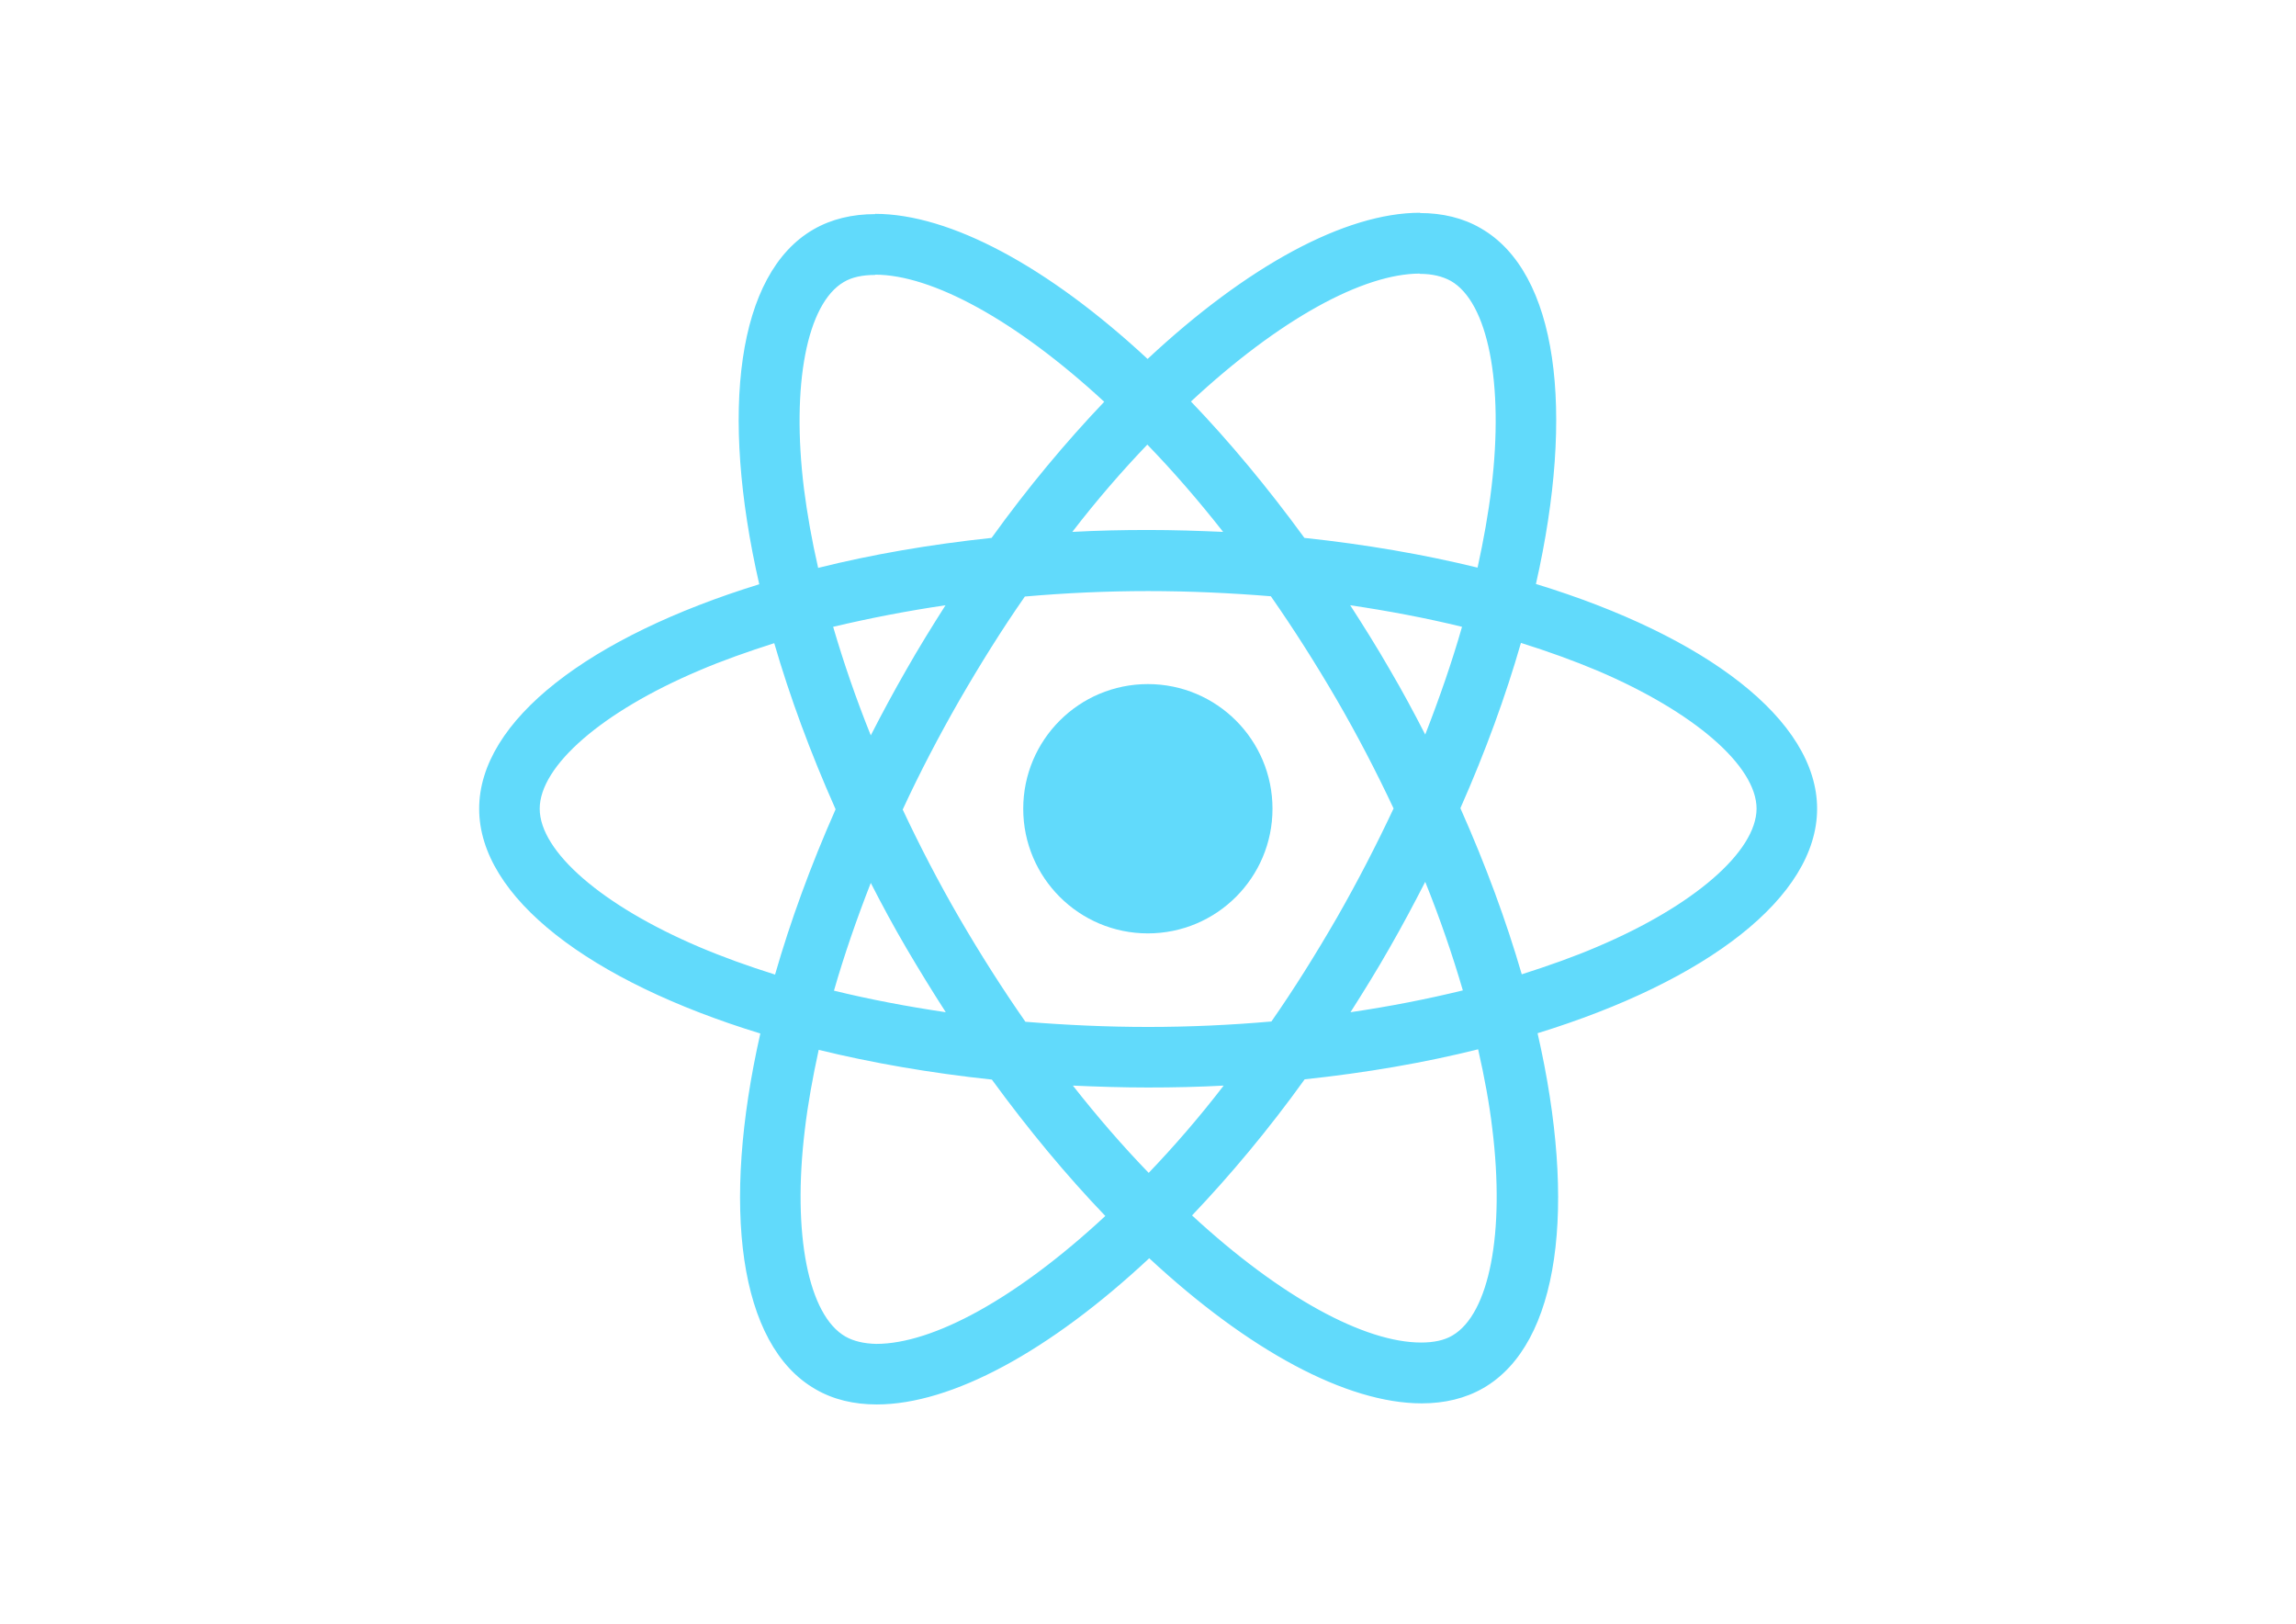
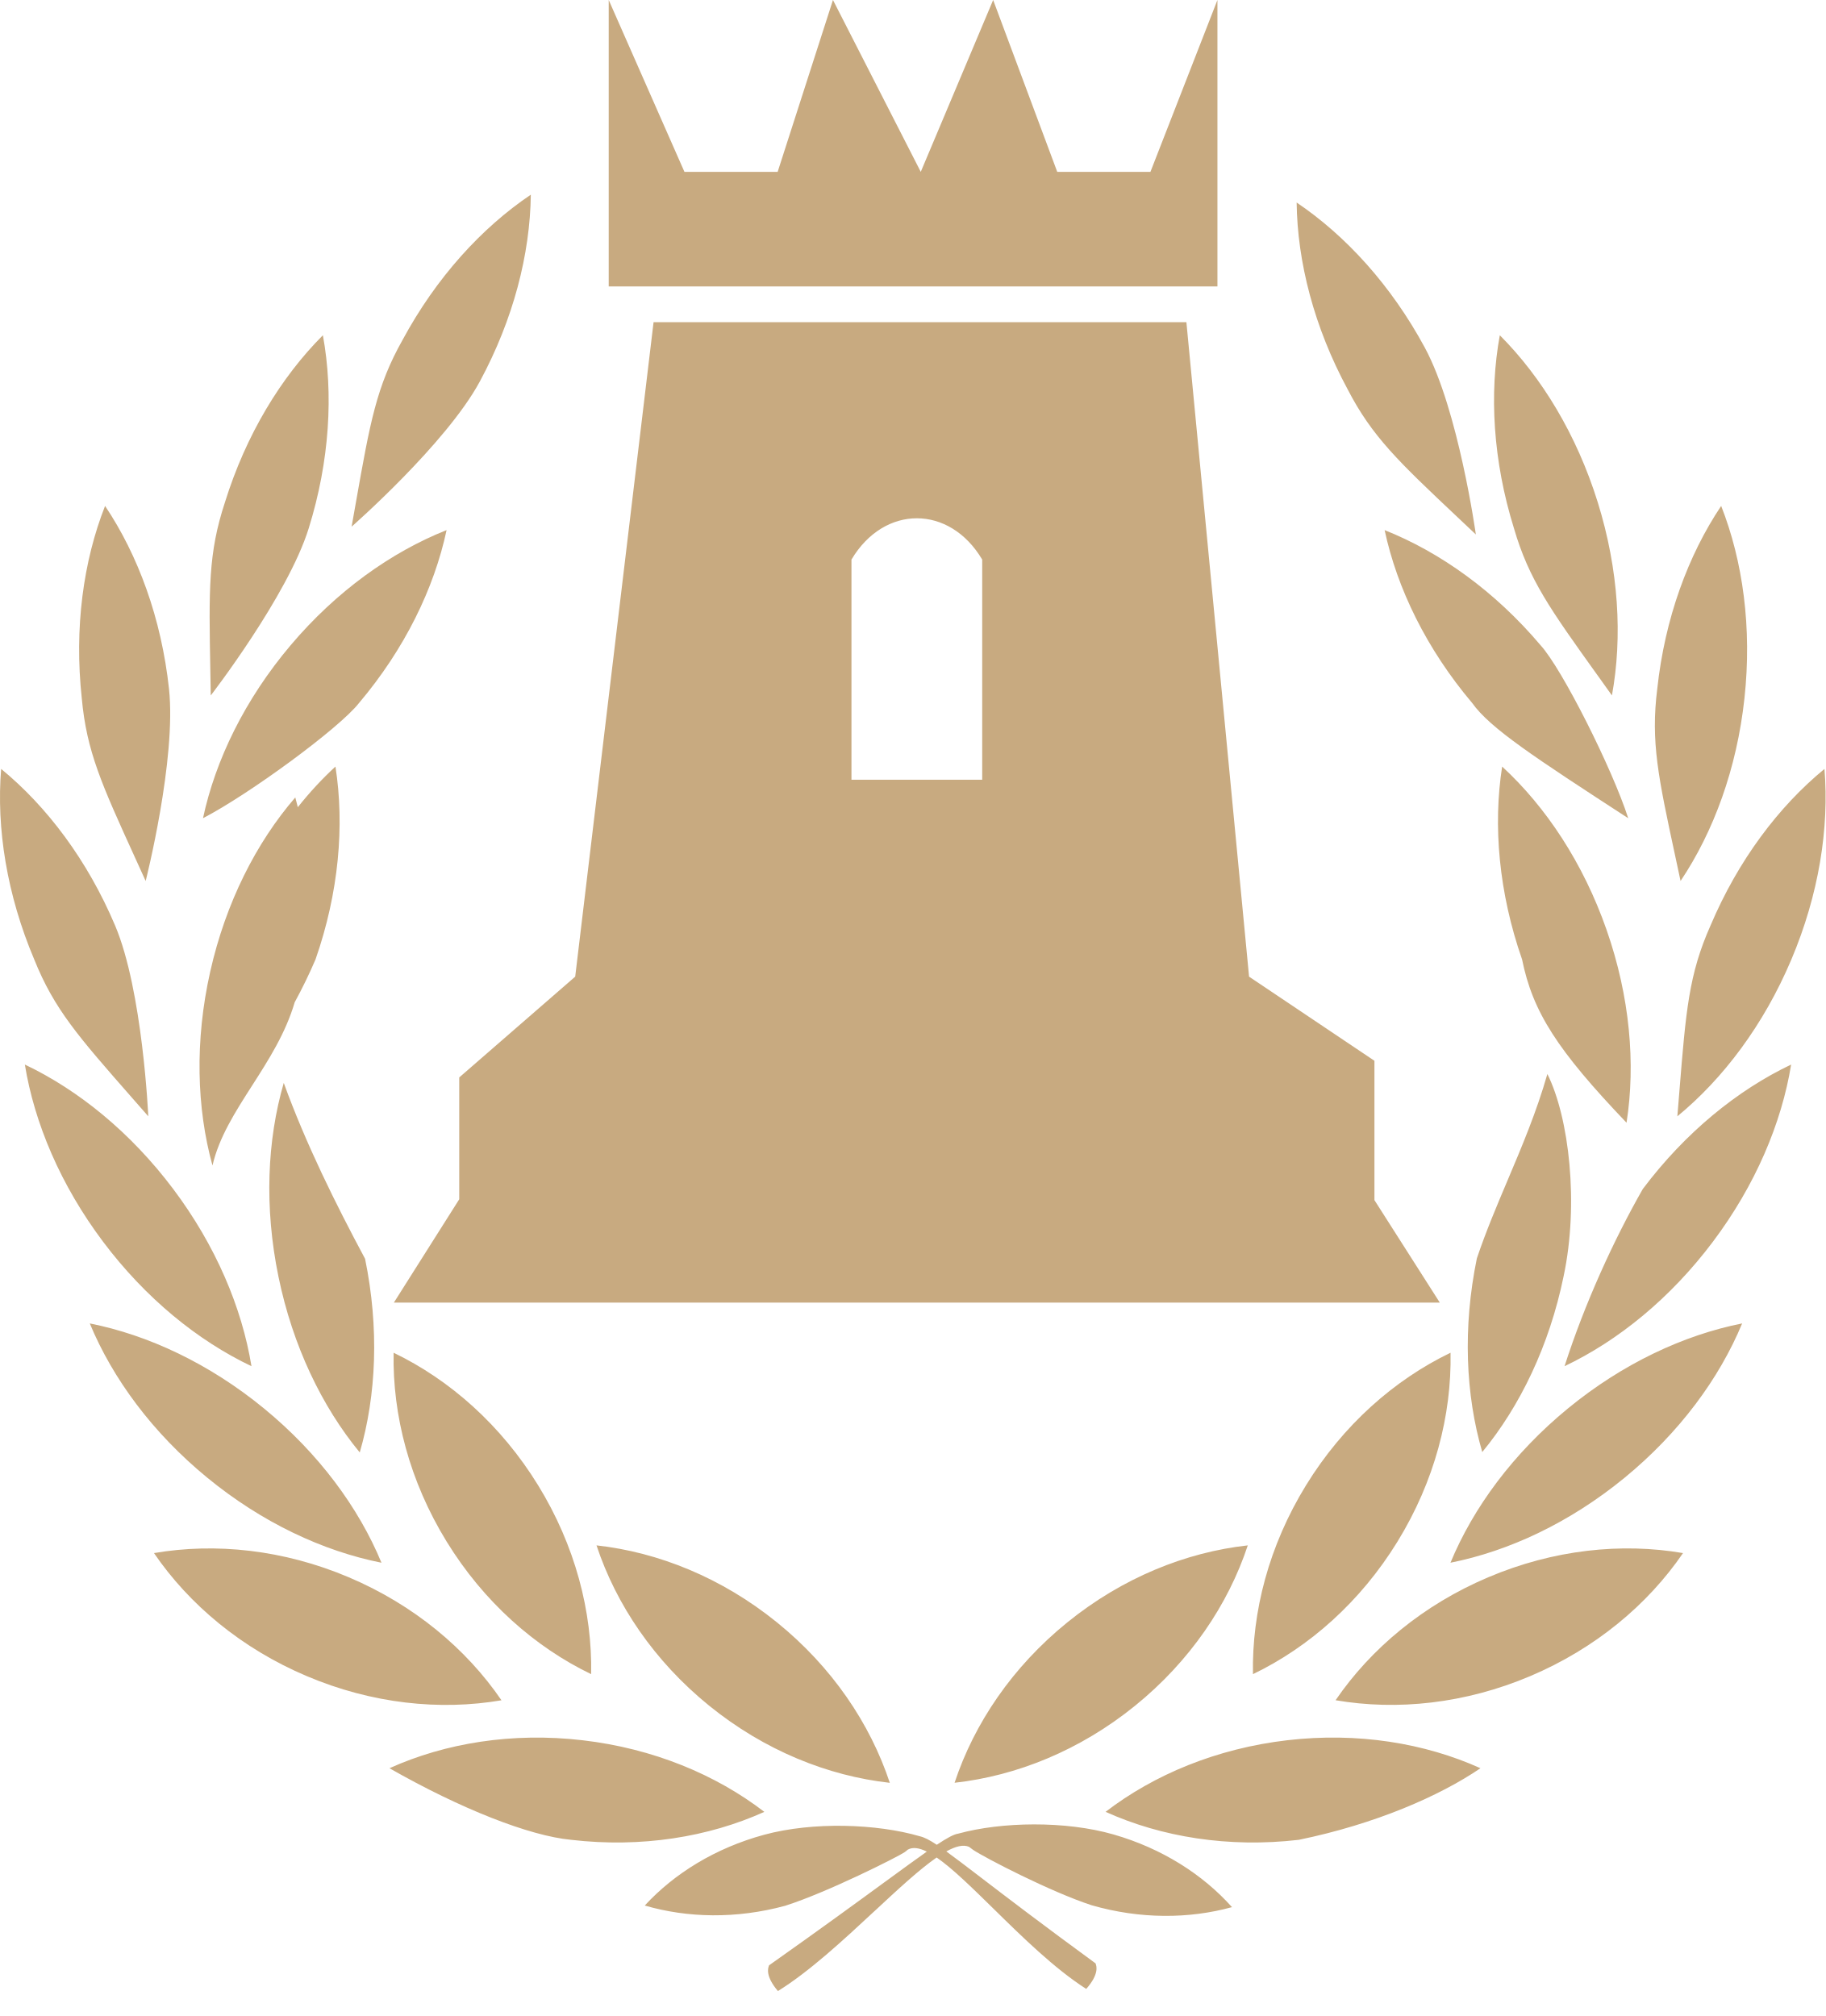
- <svg xmlns="http://www.w3.org/2000/svg" viewBox="0 0 841.9 595.3">
-   <g fill="#61DAFB">
-     <path d="M666.3 296.5c0-32.5-40.7-63.3-103.1-82.4 14.4-63.6 8-114.2-20.2-130.4-6.5-3.8-14.1-5.6-22.4-5.6v22.3c4.6 0 8.3.9 11.4 2.6 13.6 7.8 19.5 37.5 14.9 75.7-1.1 9.4-2.9 19.3-5.1 29.4-19.6-4.8-41-8.5-63.5-10.9-13.5-18.5-27.5-35.3-41.6-50 32.6-30.3 63.2-46.9 84-46.9V78c-27.5 0-63.5 19.6-99.9 53.6-36.4-33.8-72.4-53.2-99.9-53.2v22.3c20.7 0 51.4 16.5 84 46.6-14 14.7-28 31.4-41.3 49.9-22.6 2.4-44 6.1-63.6 11-2.3-10-4-19.7-5.2-29-4.7-38.2 1.1-67.9 14.6-75.8 3-1.8 6.9-2.6 11.5-2.6V78.5c-8.4 0-16 1.8-22.6 5.6-28.1 16.2-34.4 66.7-19.9 130.1-62.2 19.2-102.7 49.9-102.7 82.3 0 32.5 40.7 63.3 103.1 82.4-14.4 63.6-8 114.2 20.2 130.4 6.5 3.8 14.1 5.6 22.5 5.6 27.5 0 63.5-19.6 99.9-53.6 36.4 33.8 72.4 53.2 99.9 53.2 8.4 0 16-1.8 22.6-5.6 28.1-16.2 34.4-66.7 19.9-130.1 62-19.1 102.5-49.9 102.5-82.3zm-130.2-66.7c-3.7 12.9-8.3 26.2-13.5 39.5-4.1-8-8.4-16-13.1-24-4.6-8-9.5-15.8-14.4-23.4 14.2 2.1 27.9 4.7 41 7.9zm-45.8 106.5c-7.8 13.5-15.8 26.3-24.1 38.2-14.9 1.3-30 2-45.2 2-15.1 0-30.2-.7-45-1.9-8.3-11.9-16.4-24.6-24.2-38-7.6-13.1-14.5-26.4-20.8-39.8 6.2-13.4 13.2-26.8 20.7-39.9 7.8-13.5 15.8-26.3 24.1-38.2 14.9-1.3 30-2 45.2-2 15.1 0 30.2.7 45 1.9 8.3 11.9 16.4 24.6 24.2 38 7.6 13.1 14.5 26.4 20.8 39.8-6.3 13.4-13.2 26.8-20.7 39.9zm32.3-13c5.4 13.4 10 26.8 13.8 39.8-13.1 3.2-26.9 5.9-41.2 8 4.9-7.7 9.8-15.6 14.4-23.7 4.6-8 8.9-16.1 13-24.1zM421.2 430c-9.3-9.6-18.6-20.3-27.8-32 9 .4 18.2.7 27.5.7 9.4 0 18.7-.2 27.8-.7-9 11.7-18.3 22.4-27.5 32zm-74.4-58.9c-14.2-2.1-27.9-4.7-41-7.9 3.7-12.9 8.3-26.2 13.5-39.5 4.1 8 8.4 16 13.1 24 4.7 8 9.5 15.8 14.4 23.4zM420.7 163c9.3 9.6 18.6 20.3 27.8 32-9-.4-18.2-.7-27.5-.7-9.4 0-18.7.2-27.8.7 9-11.7 18.3-22.4 27.5-32zm-74 58.9c-4.9 7.7-9.8 15.6-14.4 23.7-4.6 8-8.9 16-13 24-5.4-13.4-10-26.8-13.8-39.8 13.1-3.1 26.9-5.8 41.2-7.9zm-90.5 125.2c-35.4-15.1-58.3-34.9-58.3-50.6 0-15.7 22.9-35.6 58.3-50.6 8.6-3.7 18-7 27.7-10.1 5.7 19.6 13.2 40 22.5 60.9-9.2 20.8-16.6 41.1-22.2 60.6-9.9-3.1-19.3-6.5-28-10.2zM310 490c-13.6-7.8-19.5-37.5-14.9-75.7 1.1-9.4 2.9-19.3 5.1-29.4 19.6 4.8 41 8.5 63.5 10.9 13.5 18.5 27.5 35.3 41.6 50-32.6 30.3-63.2 46.9-84 46.9-4.5-.1-8.3-1-11.3-2.7zm237.2-76.2c4.7 38.2-1.1 67.9-14.6 75.8-3 1.8-6.9 2.6-11.5 2.6-20.7 0-51.4-16.5-84-46.6 14-14.7 28-31.4 41.3-49.9 22.6-2.4 44-6.1 63.6-11 2.3 10.1 4.1 19.8 5.2 29.1zm38.5-66.7c-8.6 3.7-18 7-27.7 10.1-5.7-19.6-13.2-40-22.5-60.9 9.2-20.8 16.6-41.1 22.2-60.6 9.9 3.1 19.3 6.5 28.1 10.2 35.4 15.1 58.3 34.9 58.3 50.6-.1 15.7-23 35.6-58.4 50.6zM320.8 78.4z" />
-     <circle cx="420.9" cy="296.5" r="45.7" />
-     <path d="M520.5 78.1z" />
-   </g>
+ <svg xmlns="http://www.w3.org/2000/svg" width="67" height="74" viewBox="0 0 67 74" fill="none">
+   <path id="Joint-Logo" fill-rule="evenodd" clip-rule="evenodd" d="M22.34 10.513H44.68V0L42.221 6.308H38.801L36.449 0L33.792 6.308L30.57 0L28.54 6.308H25.119L22.34 0V5.256V10.513ZM17.609 14.004C16.375 16.29 12.904 19.332 12.904 19.332C12.96 19.017 13.013 18.719 13.063 18.435C13.583 15.496 13.816 14.18 14.776 12.475C16.01 10.189 17.675 8.363 19.481 7.146C19.455 9.324 18.843 11.718 17.609 14.004ZM54.164 19.619C54.164 19.619 53.526 15.048 52.292 12.762C51.058 10.476 49.392 8.651 47.587 7.434C47.613 9.611 48.225 12.005 49.459 14.291C50.358 16.029 51.331 16.947 53.502 18.994L53.503 18.995C53.712 19.192 53.932 19.399 54.164 19.619ZM59.158 25.527C59.55 23.385 59.41 20.918 58.638 18.438C57.865 15.957 56.581 13.846 55.043 12.306C54.651 14.447 54.791 16.914 55.563 19.395C56.112 21.273 56.89 22.36 58.628 24.786L58.629 24.786C58.796 25.02 58.972 25.267 59.158 25.527ZM64.022 25.628C63.743 28.211 62.889 30.529 61.677 32.338C61.61 32.025 61.546 31.729 61.486 31.447C60.858 28.53 60.577 27.223 60.822 25.281C61.101 22.698 61.955 20.38 63.167 18.571C63.964 20.597 64.302 23.045 64.022 25.628ZM61.559 40.976C63.241 39.594 64.728 37.62 65.74 35.228C66.753 32.836 67.136 30.395 66.958 28.225C65.275 29.607 63.789 31.581 62.776 33.973C61.981 35.761 61.873 37.094 61.633 40.068C61.609 40.355 61.585 40.657 61.559 40.976ZM9.251 39.85C8.634 40.814 8.039 41.742 7.798 42.781C7.215 40.673 7.145 38.2 7.715 35.666C8.285 33.131 9.407 30.926 10.837 29.271C10.869 29.389 10.9 29.509 10.93 29.629C11.364 29.083 11.826 28.584 12.311 28.138C12.649 30.299 12.436 32.763 11.58 35.216C11.348 35.76 11.09 36.285 10.816 36.789C10.479 37.934 9.854 38.909 9.251 39.85ZM53.232 57.362C55.377 56.936 57.618 55.888 59.626 54.24C61.634 52.592 63.1 50.599 63.937 48.578C61.791 49.004 59.55 50.052 57.542 51.7C55.534 53.348 54.068 55.341 53.232 57.362ZM51.289 56.585C49.929 58.798 48.049 60.457 45.984 61.452C45.94 59.161 46.57 56.734 47.93 54.521C49.29 52.308 51.17 50.649 53.235 49.654C53.279 51.945 52.649 54.372 51.289 56.585ZM32.656 65.441C31.935 63.265 30.534 61.186 28.514 59.551C26.495 57.916 24.169 56.977 21.892 56.725C22.612 58.901 24.014 60.98 26.033 62.615C28.052 64.25 30.378 65.189 32.656 65.441ZM18.404 62.411C17.111 60.519 15.189 58.908 12.796 57.894C10.404 56.881 7.91 56.621 5.651 57.008C6.944 58.9 8.866 60.511 11.258 61.524C13.651 62.538 16.145 62.798 18.404 62.411ZM21.385 63.879C23.966 64.179 26.268 65.136 28.051 66.507C26.001 67.431 23.54 67.834 20.959 67.533C19.425 67.387 16.914 66.399 14.293 64.905C16.343 63.98 18.804 63.578 21.385 63.879ZM40.575 66.506C42.625 67.431 45.086 67.834 47.667 67.533C50.476 66.955 52.842 65.922 54.333 64.905C52.284 63.98 49.823 63.578 47.242 63.878C44.66 64.179 42.358 65.136 40.575 66.506ZM28.049 67.346C29.839 66.861 32.183 66.943 33.752 67.401C33.918 67.439 34.107 67.534 34.38 67.715C34.768 67.457 35.011 67.328 35.168 67.306C36.745 66.872 39.09 66.825 40.872 67.338C42.653 67.852 44.146 68.808 45.214 70.004C43.637 70.438 41.842 70.448 40.061 69.934C38.556 69.443 36.138 68.188 35.715 67.903C35.657 67.863 35.607 67.826 35.564 67.791C35.355 67.698 35.072 67.77 34.73 67.959C35.045 68.187 35.449 68.496 35.986 68.906C36.915 69.617 38.245 70.634 40.208 72.069L40.209 72.071L40.21 72.076C40.21 72.078 40.211 72.08 40.212 72.083C40.213 72.085 40.213 72.087 40.214 72.09C40.242 72.171 40.343 72.464 39.865 73.006C38.698 72.259 37.516 71.098 36.465 70.065L36.465 70.065C35.673 69.288 34.956 68.583 34.375 68.182C33.736 68.624 32.947 69.357 32.096 70.149L32.095 70.149L32.095 70.149C30.959 71.205 29.71 72.366 28.55 73.084C28.082 72.534 28.188 72.243 28.217 72.162C28.219 72.157 28.22 72.153 28.221 72.149L28.222 72.145L28.223 72.143L28.223 72.141C30.09 70.822 31.466 69.817 32.483 69.073L32.484 69.073C33.126 68.604 33.625 68.239 34.014 67.966C33.735 67.827 33.498 67.791 33.315 67.894C33.277 67.929 33.237 67.961 33.195 67.99C32.955 68.154 30.373 69.459 28.816 69.954C27.026 70.44 25.232 70.403 23.663 69.945C24.75 68.765 26.259 67.832 28.049 67.346ZM41.654 62.614C39.635 64.249 37.31 65.187 35.033 65.439C35.752 63.264 37.154 61.185 39.173 59.55C41.192 57.915 43.516 56.977 45.794 56.725C45.074 58.9 43.673 60.979 41.654 62.614ZM49.016 62.409C51.275 62.797 53.768 62.537 56.16 61.524C58.552 60.51 60.474 58.9 61.767 57.008C59.508 56.62 57.015 56.88 54.623 57.894C52.23 58.907 50.309 60.517 49.016 62.409ZM54.399 53.3C55.787 51.616 56.862 49.39 57.385 46.845C57.95 44.191 57.589 41.025 56.789 39.423C56.386 40.827 55.853 42.086 55.329 43.324C54.928 44.272 54.531 45.209 54.201 46.19C53.678 48.735 53.788 51.205 54.399 53.3ZM19.75 54.521C21.11 56.735 21.74 59.161 21.695 61.452C19.631 60.457 17.751 58.799 16.391 56.585C15.031 54.372 14.401 51.945 14.446 49.654C16.51 50.649 18.39 52.308 19.75 54.521ZM14 57.362C13.164 55.341 11.698 53.348 9.69 51.7C7.681 50.052 5.441 49.004 3.295 48.578C4.132 50.599 5.597 52.592 7.606 54.24C9.614 55.888 11.855 56.936 14 57.362ZM6.358 43.645C7.918 45.722 8.879 47.999 9.229 50.148C7.262 49.213 5.343 47.656 3.783 45.579C2.223 43.502 1.262 41.225 0.912 39.076C2.879 40.011 4.797 41.568 6.358 43.645ZM4.224 33.972C5.237 36.364 5.442 40.975 5.442 40.975C5.231 40.734 5.031 40.507 4.841 40.29C2.873 38.047 1.991 37.043 1.26 35.227C0.247 32.835 -0.136 30.394 0.042 28.224C1.725 29.606 3.212 31.58 4.224 33.972ZM5.346 32.338C5.346 32.338 6.481 27.864 6.202 25.281C5.922 22.698 5.068 20.379 3.856 18.571C3.058 20.597 2.721 23.045 3.001 25.628C3.177 27.577 3.731 28.793 4.969 31.509C5.088 31.77 5.214 32.046 5.346 32.338ZM11.329 19.395C10.557 21.876 7.735 25.528 7.735 25.528C7.729 25.208 7.724 24.906 7.719 24.619L7.719 24.618L7.719 24.617L7.719 24.617L7.719 24.617V24.617C7.665 21.633 7.641 20.297 8.255 18.439C9.027 15.958 10.312 13.847 11.85 12.306C12.242 14.448 12.101 16.915 11.329 19.395ZM57.419 50.148C59.386 49.213 61.304 47.656 62.864 45.579C64.425 43.502 65.385 41.225 65.735 39.076C63.769 40.011 61.85 41.568 60.29 43.645C59.229 45.506 58.16 47.84 57.419 50.148ZM7.45 30.033C9.135 29.161 12.455 26.728 13.175 25.806C14.852 23.822 15.933 21.597 16.39 19.458C14.358 20.265 12.343 21.701 10.666 23.685C8.989 25.669 7.908 27.894 7.45 30.033ZM56.54 23.686C57.33 24.549 59.177 28.228 59.756 30.034C56.309 27.794 54.689 26.731 54.031 25.807C52.354 23.823 51.273 21.598 50.816 19.459C52.849 20.266 54.863 21.702 56.54 23.686ZM59.694 41.211C60.032 39.05 59.819 36.586 58.962 34.133C58.105 31.68 56.738 29.619 55.129 28.138C54.791 30.299 55.004 32.764 55.86 35.216C56.251 37.147 57.155 38.552 59.694 41.211ZM13.398 46.205C13.921 48.75 13.812 51.22 13.203 53.314C11.816 51.63 10.742 49.404 10.219 46.859C9.695 44.314 9.804 41.845 10.414 39.75C11.222 41.98 12.317 44.187 13.398 46.205ZM43.541 11.827L23.986 11.827L21.11 35.849L16.854 39.549V44.021L14.455 47.814H52.841L50.442 44.052V38.937L45.841 35.849L43.541 11.827ZM36.047 20.54C34.848 18.519 32.449 18.519 31.249 20.54V28.621H36.047V20.54Z" fill="#C8AA80" />
</svg>
